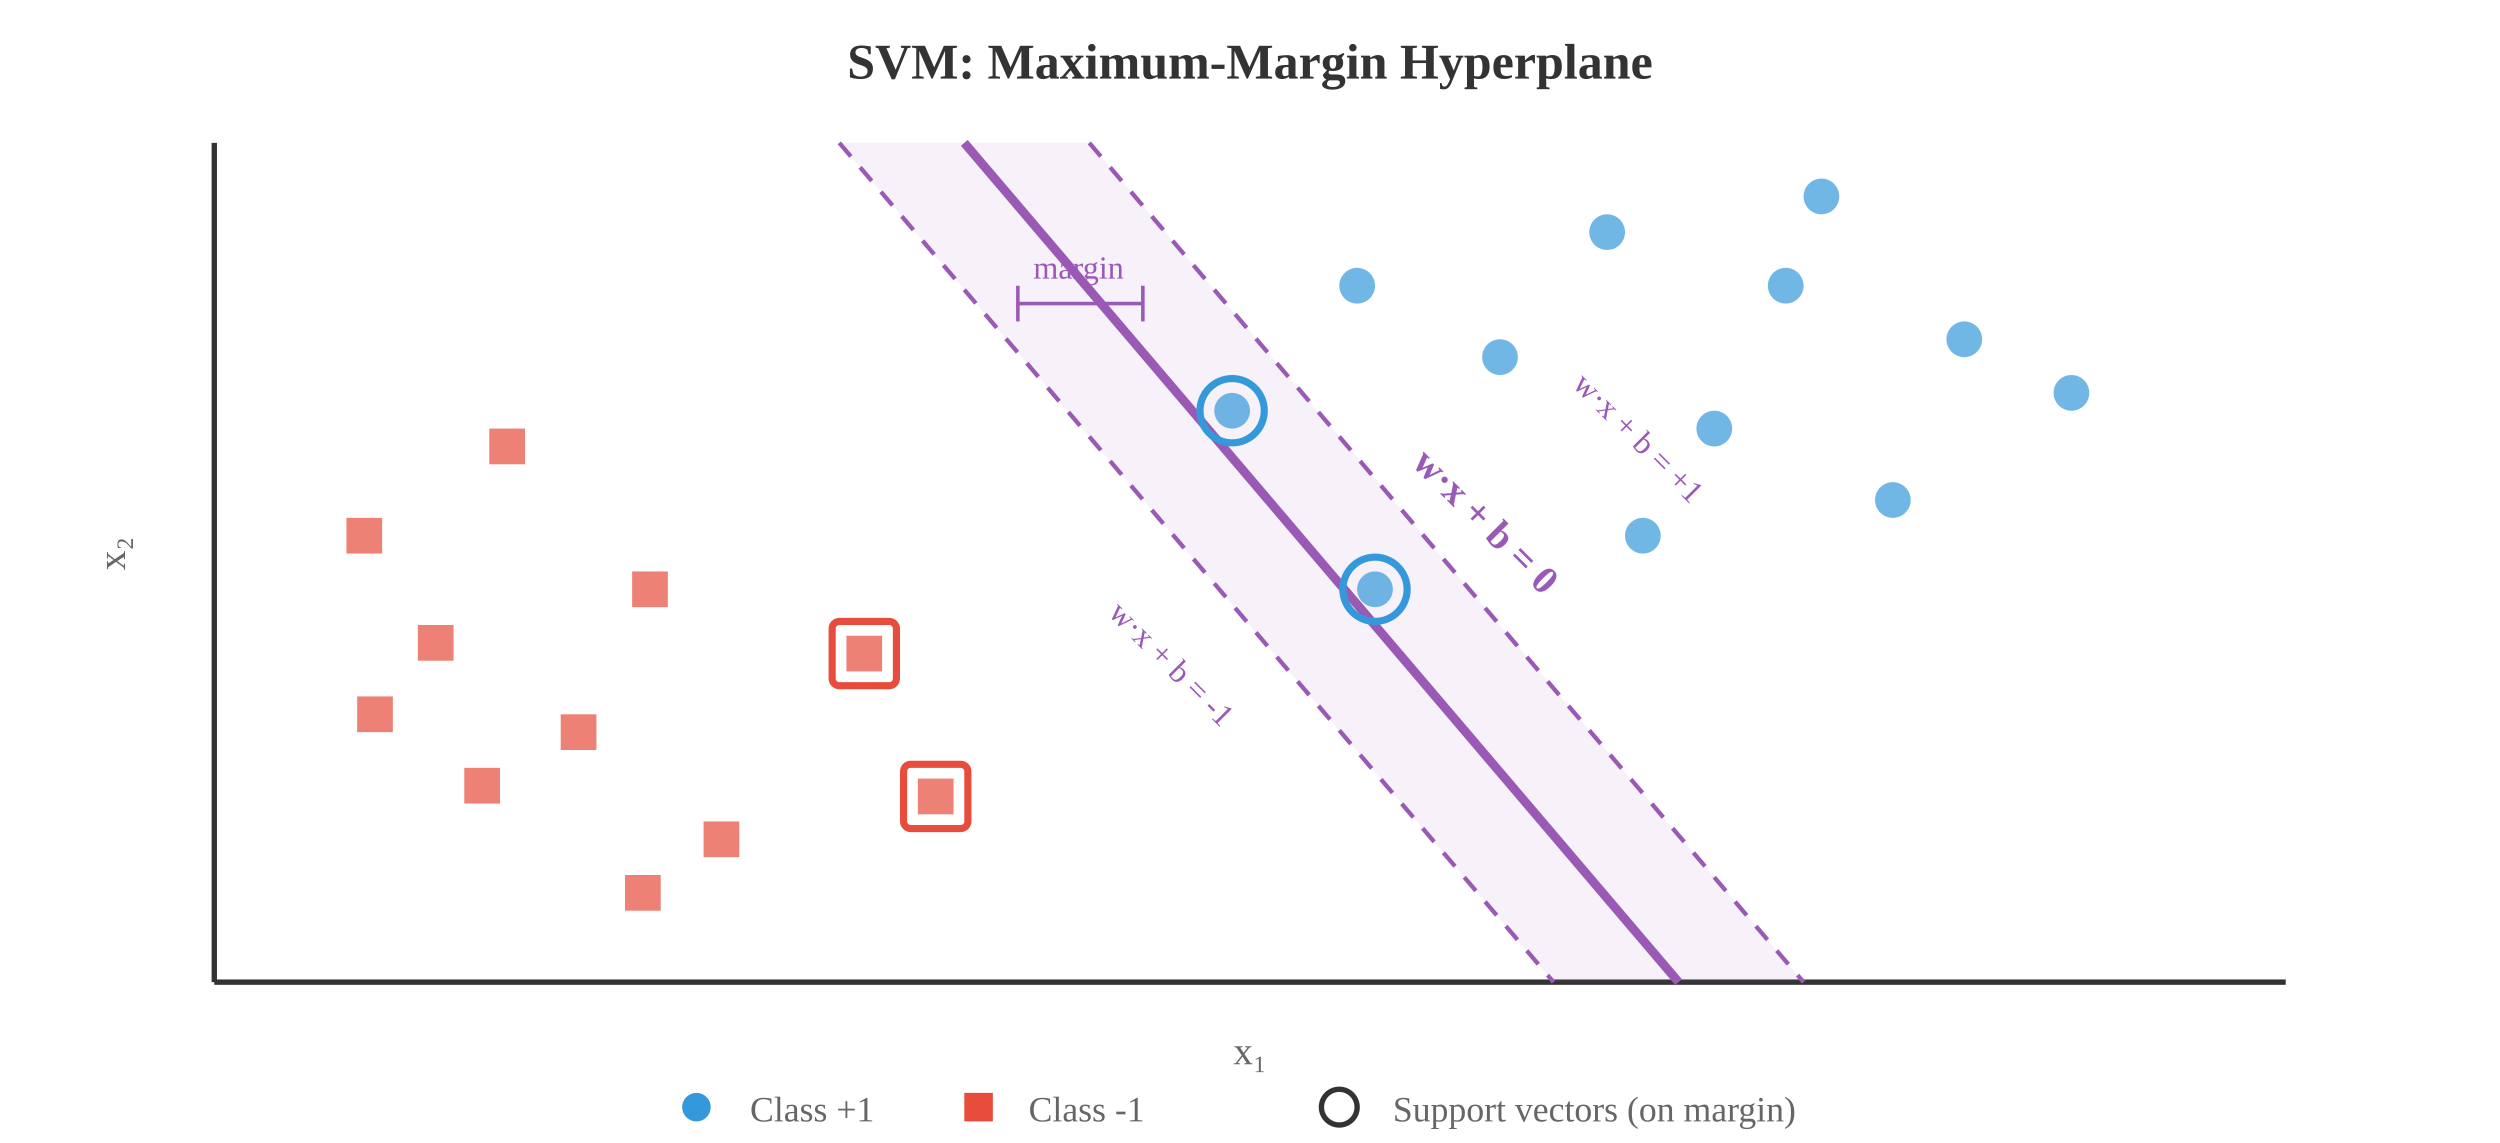
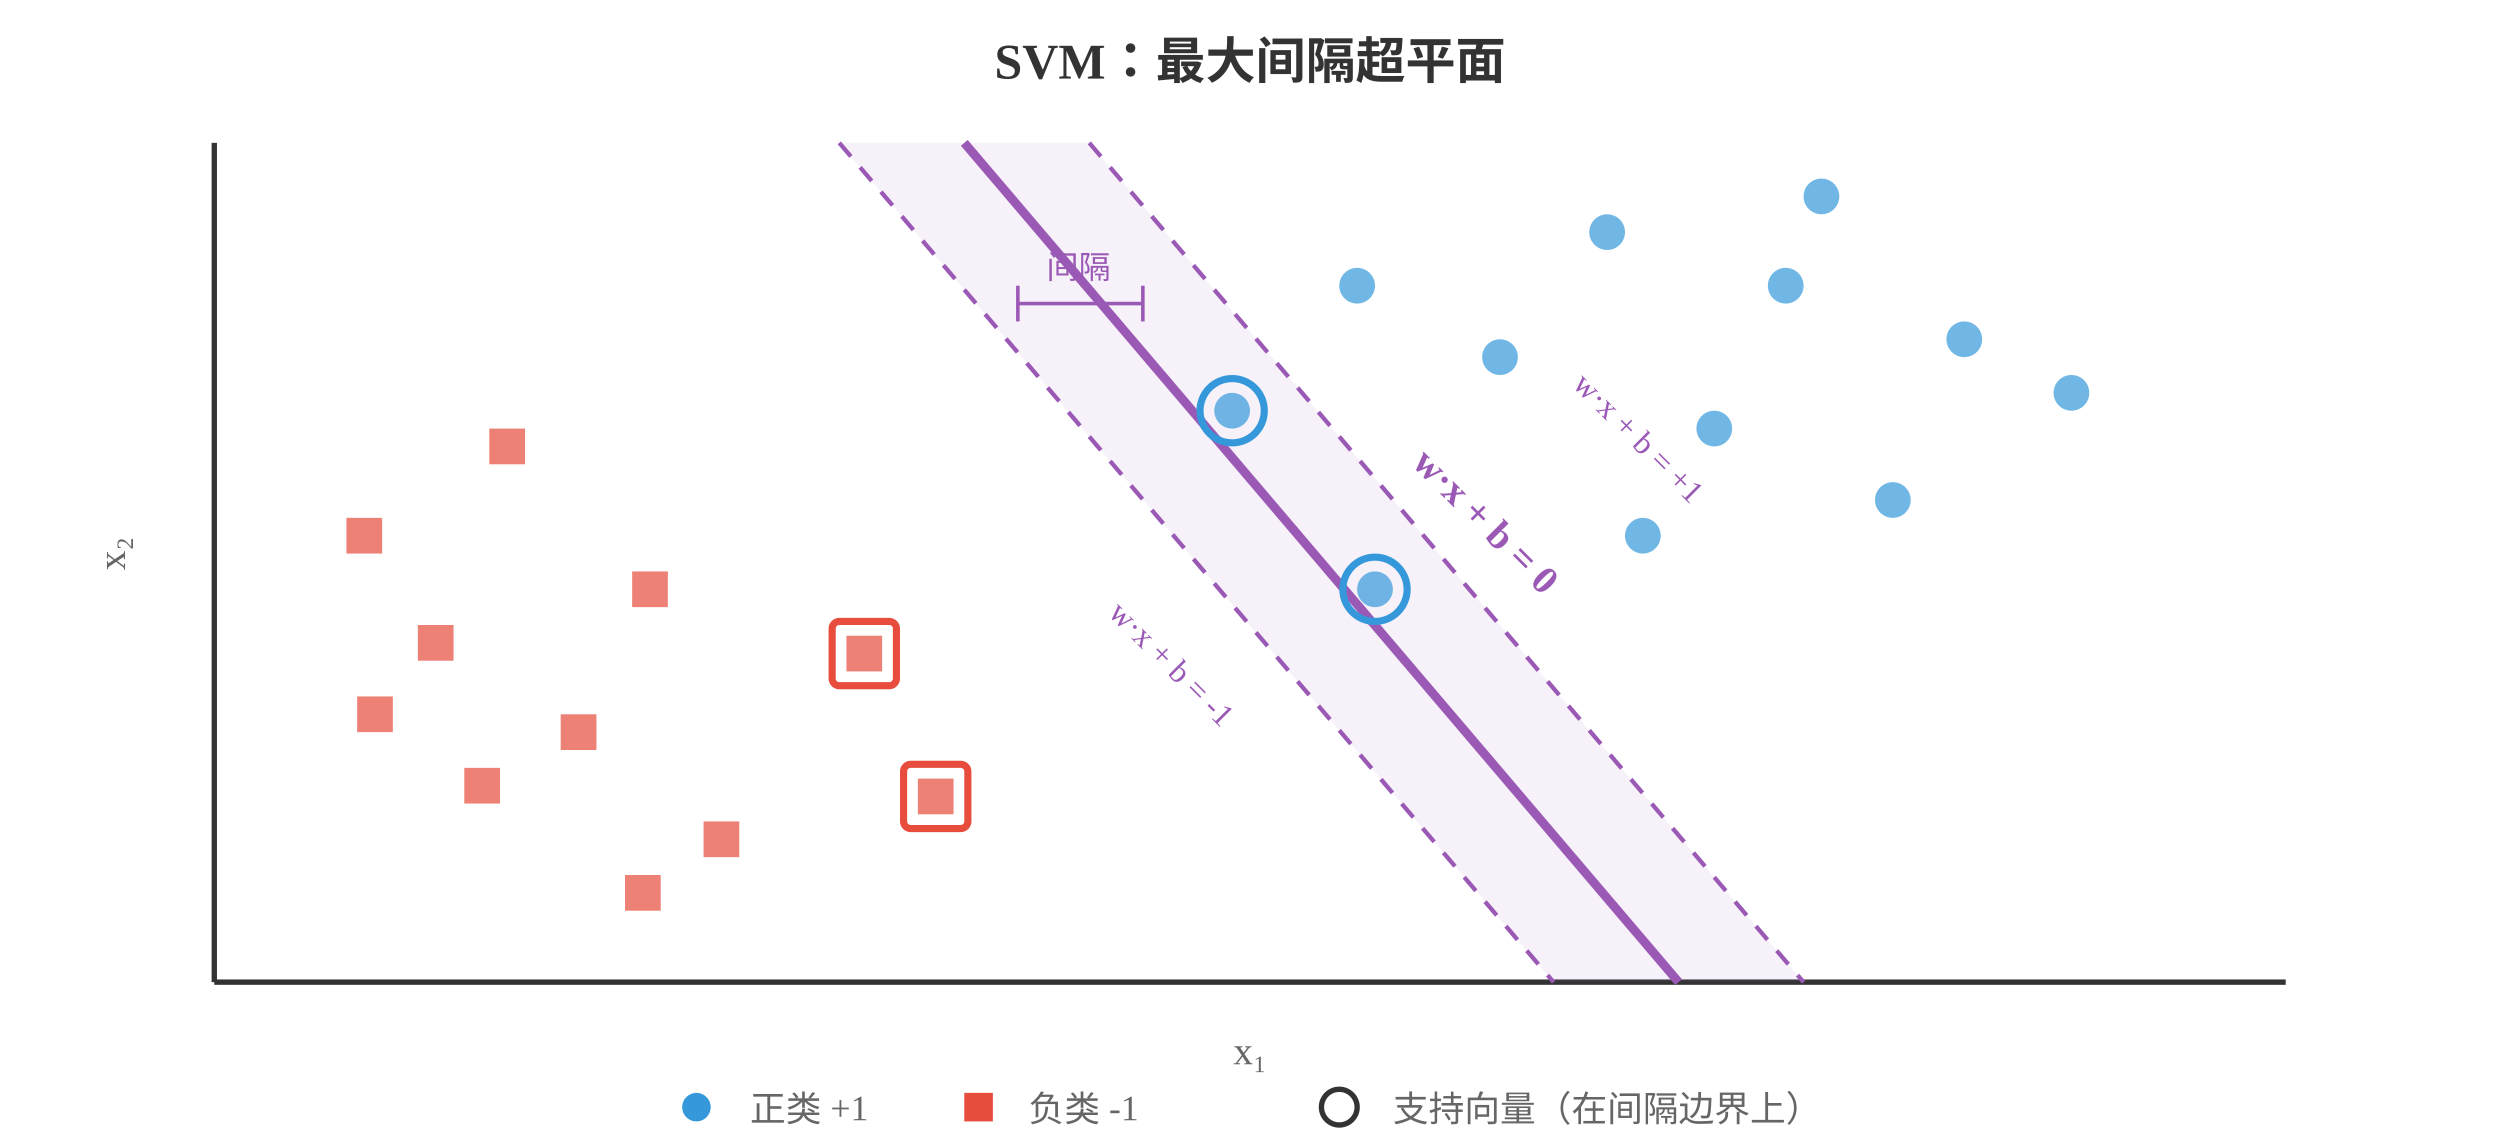
<svg xmlns="http://www.w3.org/2000/svg" width="700" height="320">
-   <text x="350" y="22" fill="#333" font-size="14" font-weight="bold" text-anchor="middle">SVM: Maximum-Margin Hyperplane</text>
+   <text x="350" y="22" fill="#333" font-size="14" font-weight="bold" text-anchor="middle">SVM：最大间隔超平面</text>
  <line x1="60" y1="275" x2="640" y2="275" stroke="#333" stroke-width="1.5" />
  <line x1="60" y1="275" x2="60" y2="40" stroke="#333" stroke-width="1.5" />
  <text x="350" y="298" fill="#666" font-size="11" text-anchor="middle">x₁</text>
  <text x="35" y="155" fill="#666" font-size="11" text-anchor="middle" transform="rotate(-90,35,155)">x₂</text>
  <polygon points="235,40 305,40 505,275 435,275" fill="#9b59b6" opacity="0.08" />
  <line x1="270" y1="40" x2="470" y2="275" stroke="#9b59b6" stroke-width="2.5" />
  <text x="395" y="130" fill="#9b59b6" font-size="11" font-weight="bold" transform="rotate(45,395,130)">w·x + b = 0</text>
  <line x1="305" y1="40" x2="505" y2="275" stroke="#9b59b6" stroke-width="1.2" stroke-dasharray="5,4" />
  <text x="440" y="108" fill="#9b59b6" font-size="9" transform="rotate(45,440,108)">w·x + b = +1</text>
  <line x1="235" y1="40" x2="435" y2="275" stroke="#9b59b6" stroke-width="1.2" stroke-dasharray="5,4" />
  <text x="310" y="172" fill="#9b59b6" font-size="9" transform="rotate(45,310,172)">w·x + b = -1</text>
  <line x1="320" y1="85" x2="285" y2="85" stroke="#9b59b6" stroke-width="1" />
  <line x1="320" y1="80" x2="320" y2="90" stroke="#9b59b6" stroke-width="1" />
  <line x1="285" y1="80" x2="285" y2="90" stroke="#9b59b6" stroke-width="1" />
-   <text x="302" y="78" fill="#9b59b6" font-size="9" text-anchor="middle">margin</text>
+   <text x="302" y="78" fill="#9b59b6" font-size="9" text-anchor="middle">间隔</text>
  <circle cx="380" cy="80" r="5" fill="#3498db" opacity="0.7" />
  <circle cx="420" cy="100" r="5" fill="#3498db" opacity="0.7" />
  <circle cx="450" cy="65" r="5" fill="#3498db" opacity="0.7" />
  <circle cx="480" cy="120" r="5" fill="#3498db" opacity="0.7" />
  <circle cx="500" cy="80" r="5" fill="#3498db" opacity="0.7" />
  <circle cx="530" cy="140" r="5" fill="#3498db" opacity="0.7" />
  <circle cx="550" cy="95" r="5" fill="#3498db" opacity="0.7" />
  <circle cx="460" cy="150" r="5" fill="#3498db" opacity="0.7" />
  <circle cx="510" cy="55" r="5" fill="#3498db" opacity="0.7" />
  <circle cx="580" cy="110" r="5" fill="#3498db" opacity="0.7" />
  <rect x="97" y="145" width="10" height="10" fill="#e74c3c" opacity="0.7" />
  <rect x="117" y="175" width="10" height="10" fill="#e74c3c" opacity="0.7" />
  <rect x="137" y="120" width="10" height="10" fill="#e74c3c" opacity="0.7" />
  <rect x="157" y="200" width="10" height="10" fill="#e74c3c" opacity="0.7" />
  <rect x="177" y="160" width="10" height="10" fill="#e74c3c" opacity="0.7" />
  <rect x="197" y="230" width="10" height="10" fill="#e74c3c" opacity="0.7" />
  <rect x="130" y="215" width="10" height="10" fill="#e74c3c" opacity="0.7" />
  <rect x="175" y="245" width="10" height="10" fill="#e74c3c" opacity="0.7" />
  <rect x="100" y="195" width="10" height="10" fill="#e74c3c" opacity="0.7" />
  <circle cx="345" cy="115" r="5" fill="#3498db" opacity="0.7" />
  <circle cx="345" cy="115" r="9" fill="none" stroke="#3498db" stroke-width="2" />
  <circle cx="385" cy="165" r="5" fill="#3498db" opacity="0.7" />
  <circle cx="385" cy="165" r="9" fill="none" stroke="#3498db" stroke-width="2" />
  <rect x="237" y="178" width="10" height="10" fill="#e74c3c" opacity="0.7" />
  <rect x="233" y="174" width="18" height="18" fill="none" stroke="#e74c3c" stroke-width="2" rx="2" />
  <rect x="257" y="218" width="10" height="10" fill="#e74c3c" opacity="0.7" />
  <rect x="253" y="214" width="18" height="18" fill="none" stroke="#e74c3c" stroke-width="2" rx="2" />
  <circle cx="195" cy="310" r="4" fill="#3498db" />
-   <text x="210" y="314" fill="#666" font-size="10">Class +1</text>
+   <text x="210" y="314" fill="#666" font-size="10">正类 +1</text>
  <rect x="270" y="306" width="8" height="8" fill="#e74c3c" />
-   <text x="288" y="314" fill="#666" font-size="10">Class -1</text>
+   <text x="288" y="314" fill="#666" font-size="10">负类 -1</text>
  <circle cx="375" cy="310" r="5" fill="none" stroke="#333" stroke-width="1.5" />
-   <text x="390" y="314" fill="#666" font-size="10">Support vectors (on margin) </text>
+   <text x="390" y="314" fill="#666" font-size="10">支持向量（在间隔边界上）</text>
</svg>
